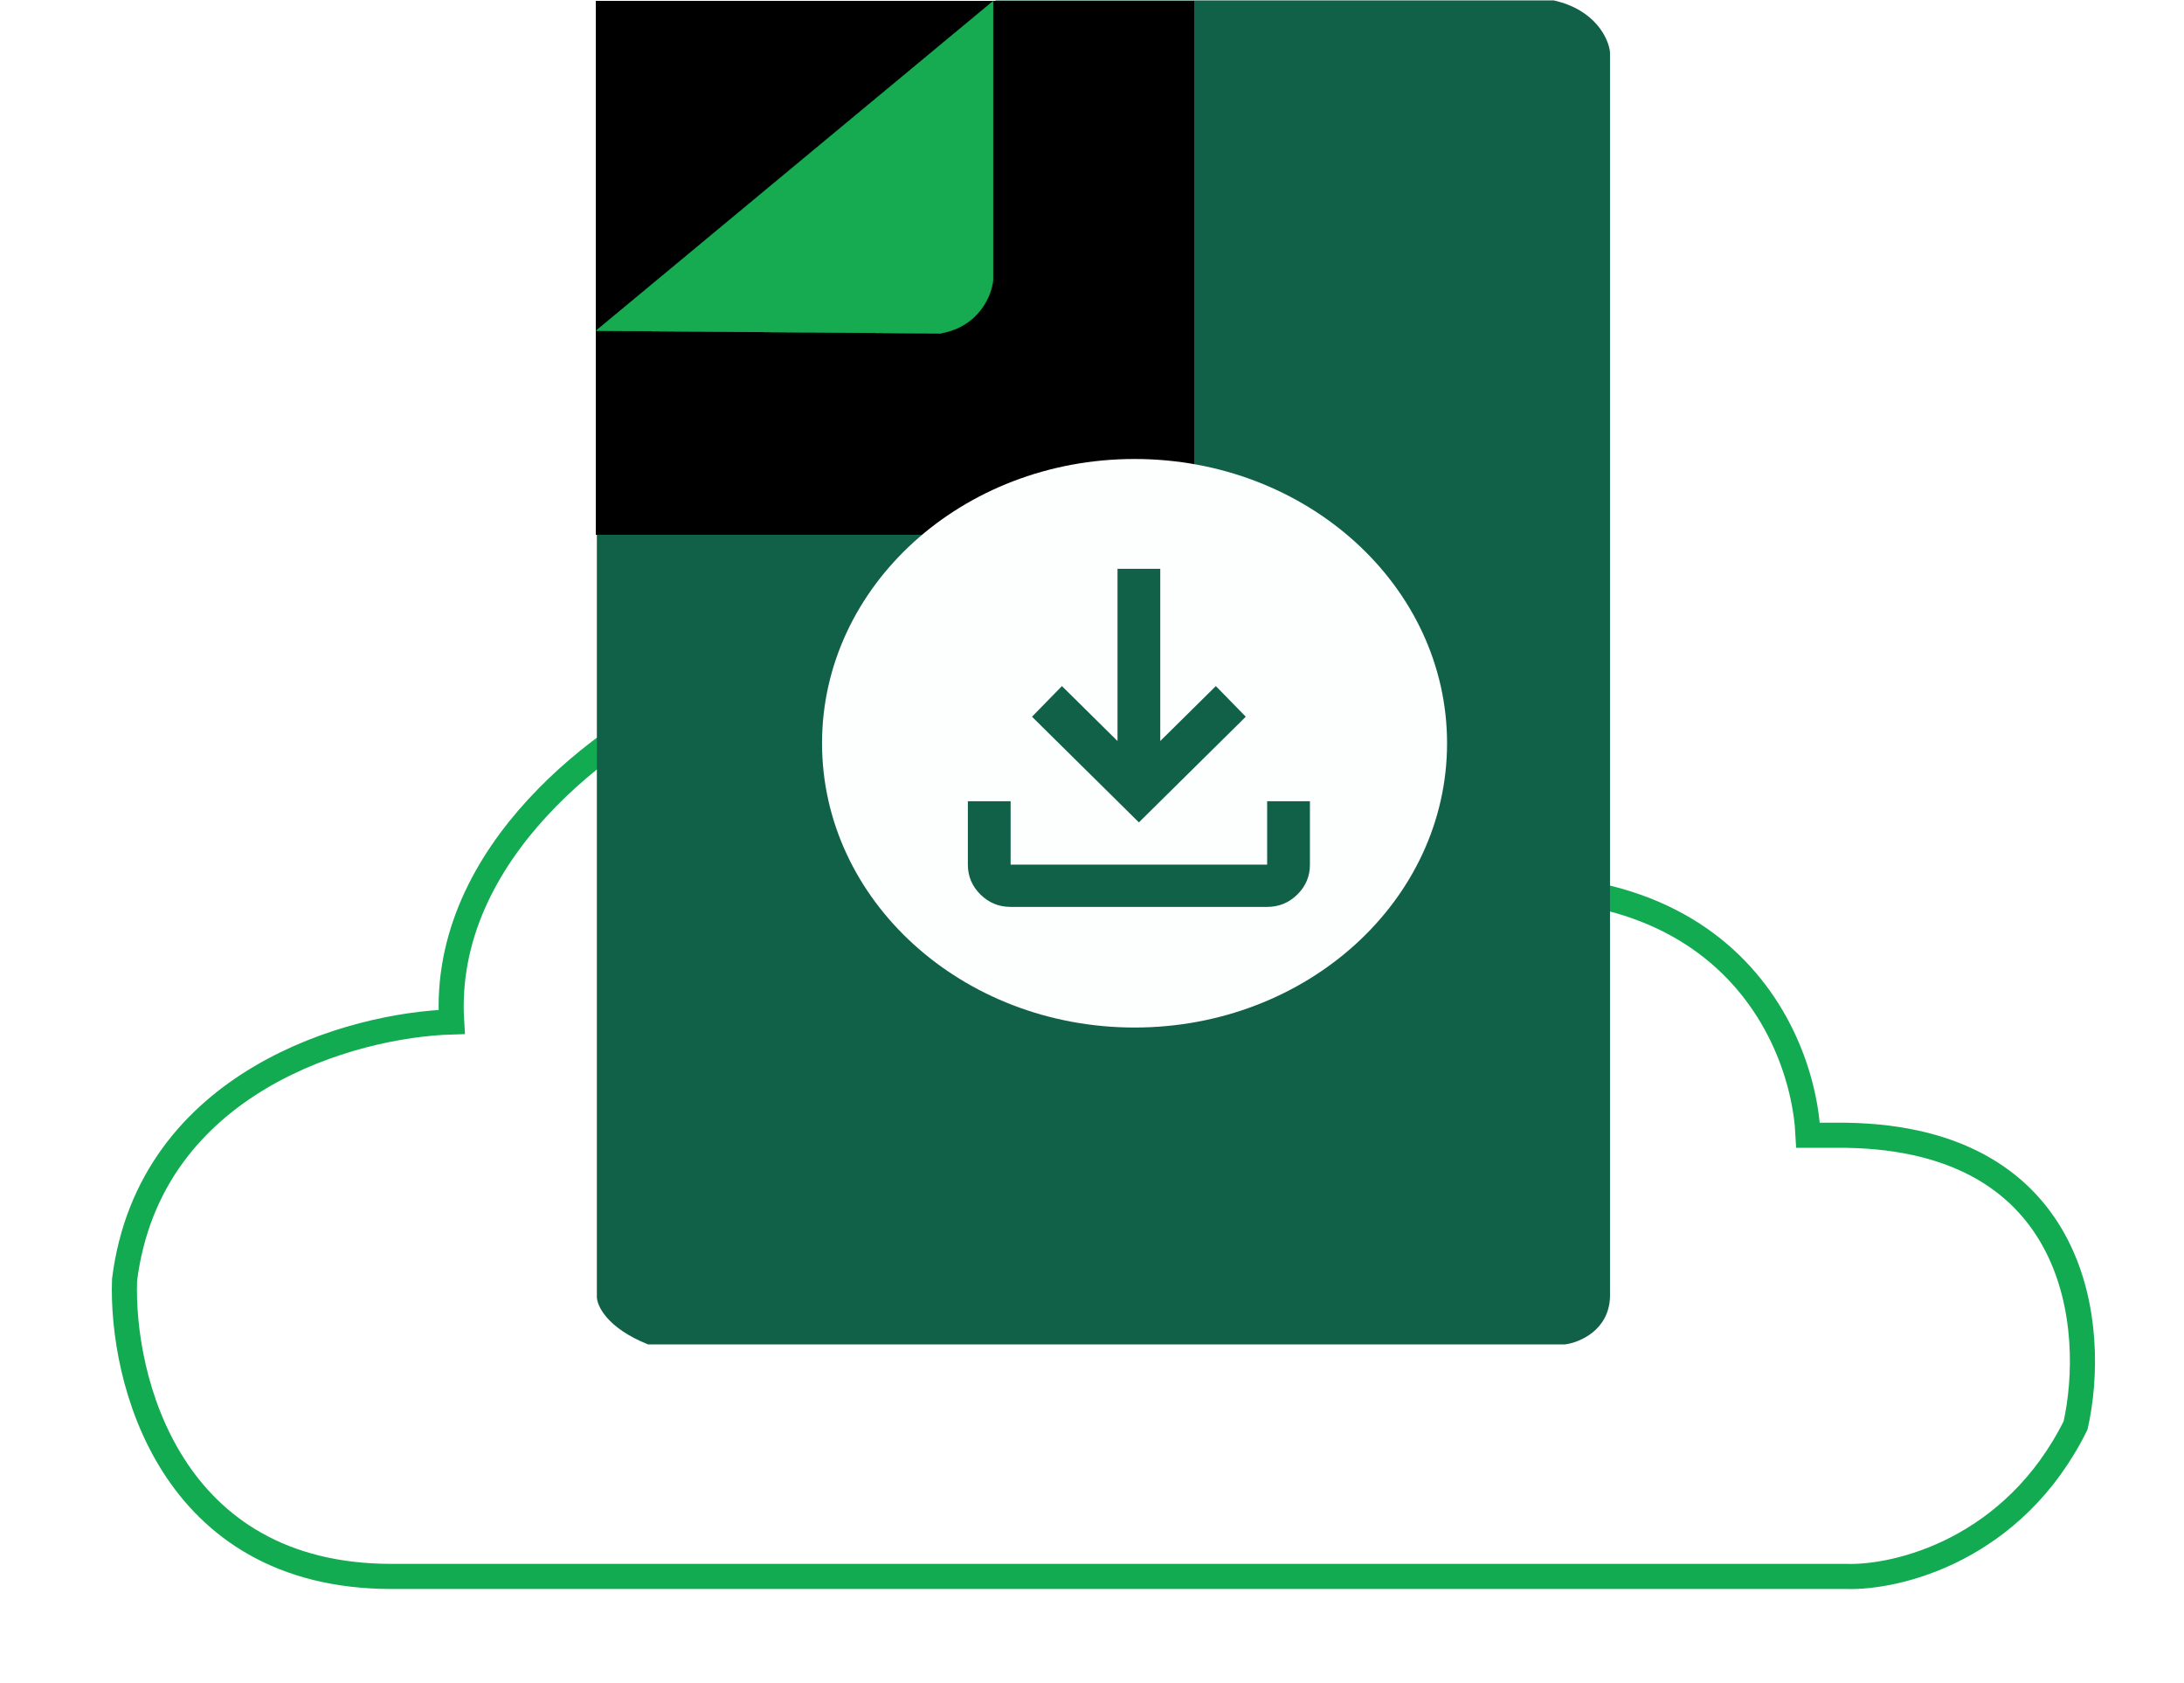
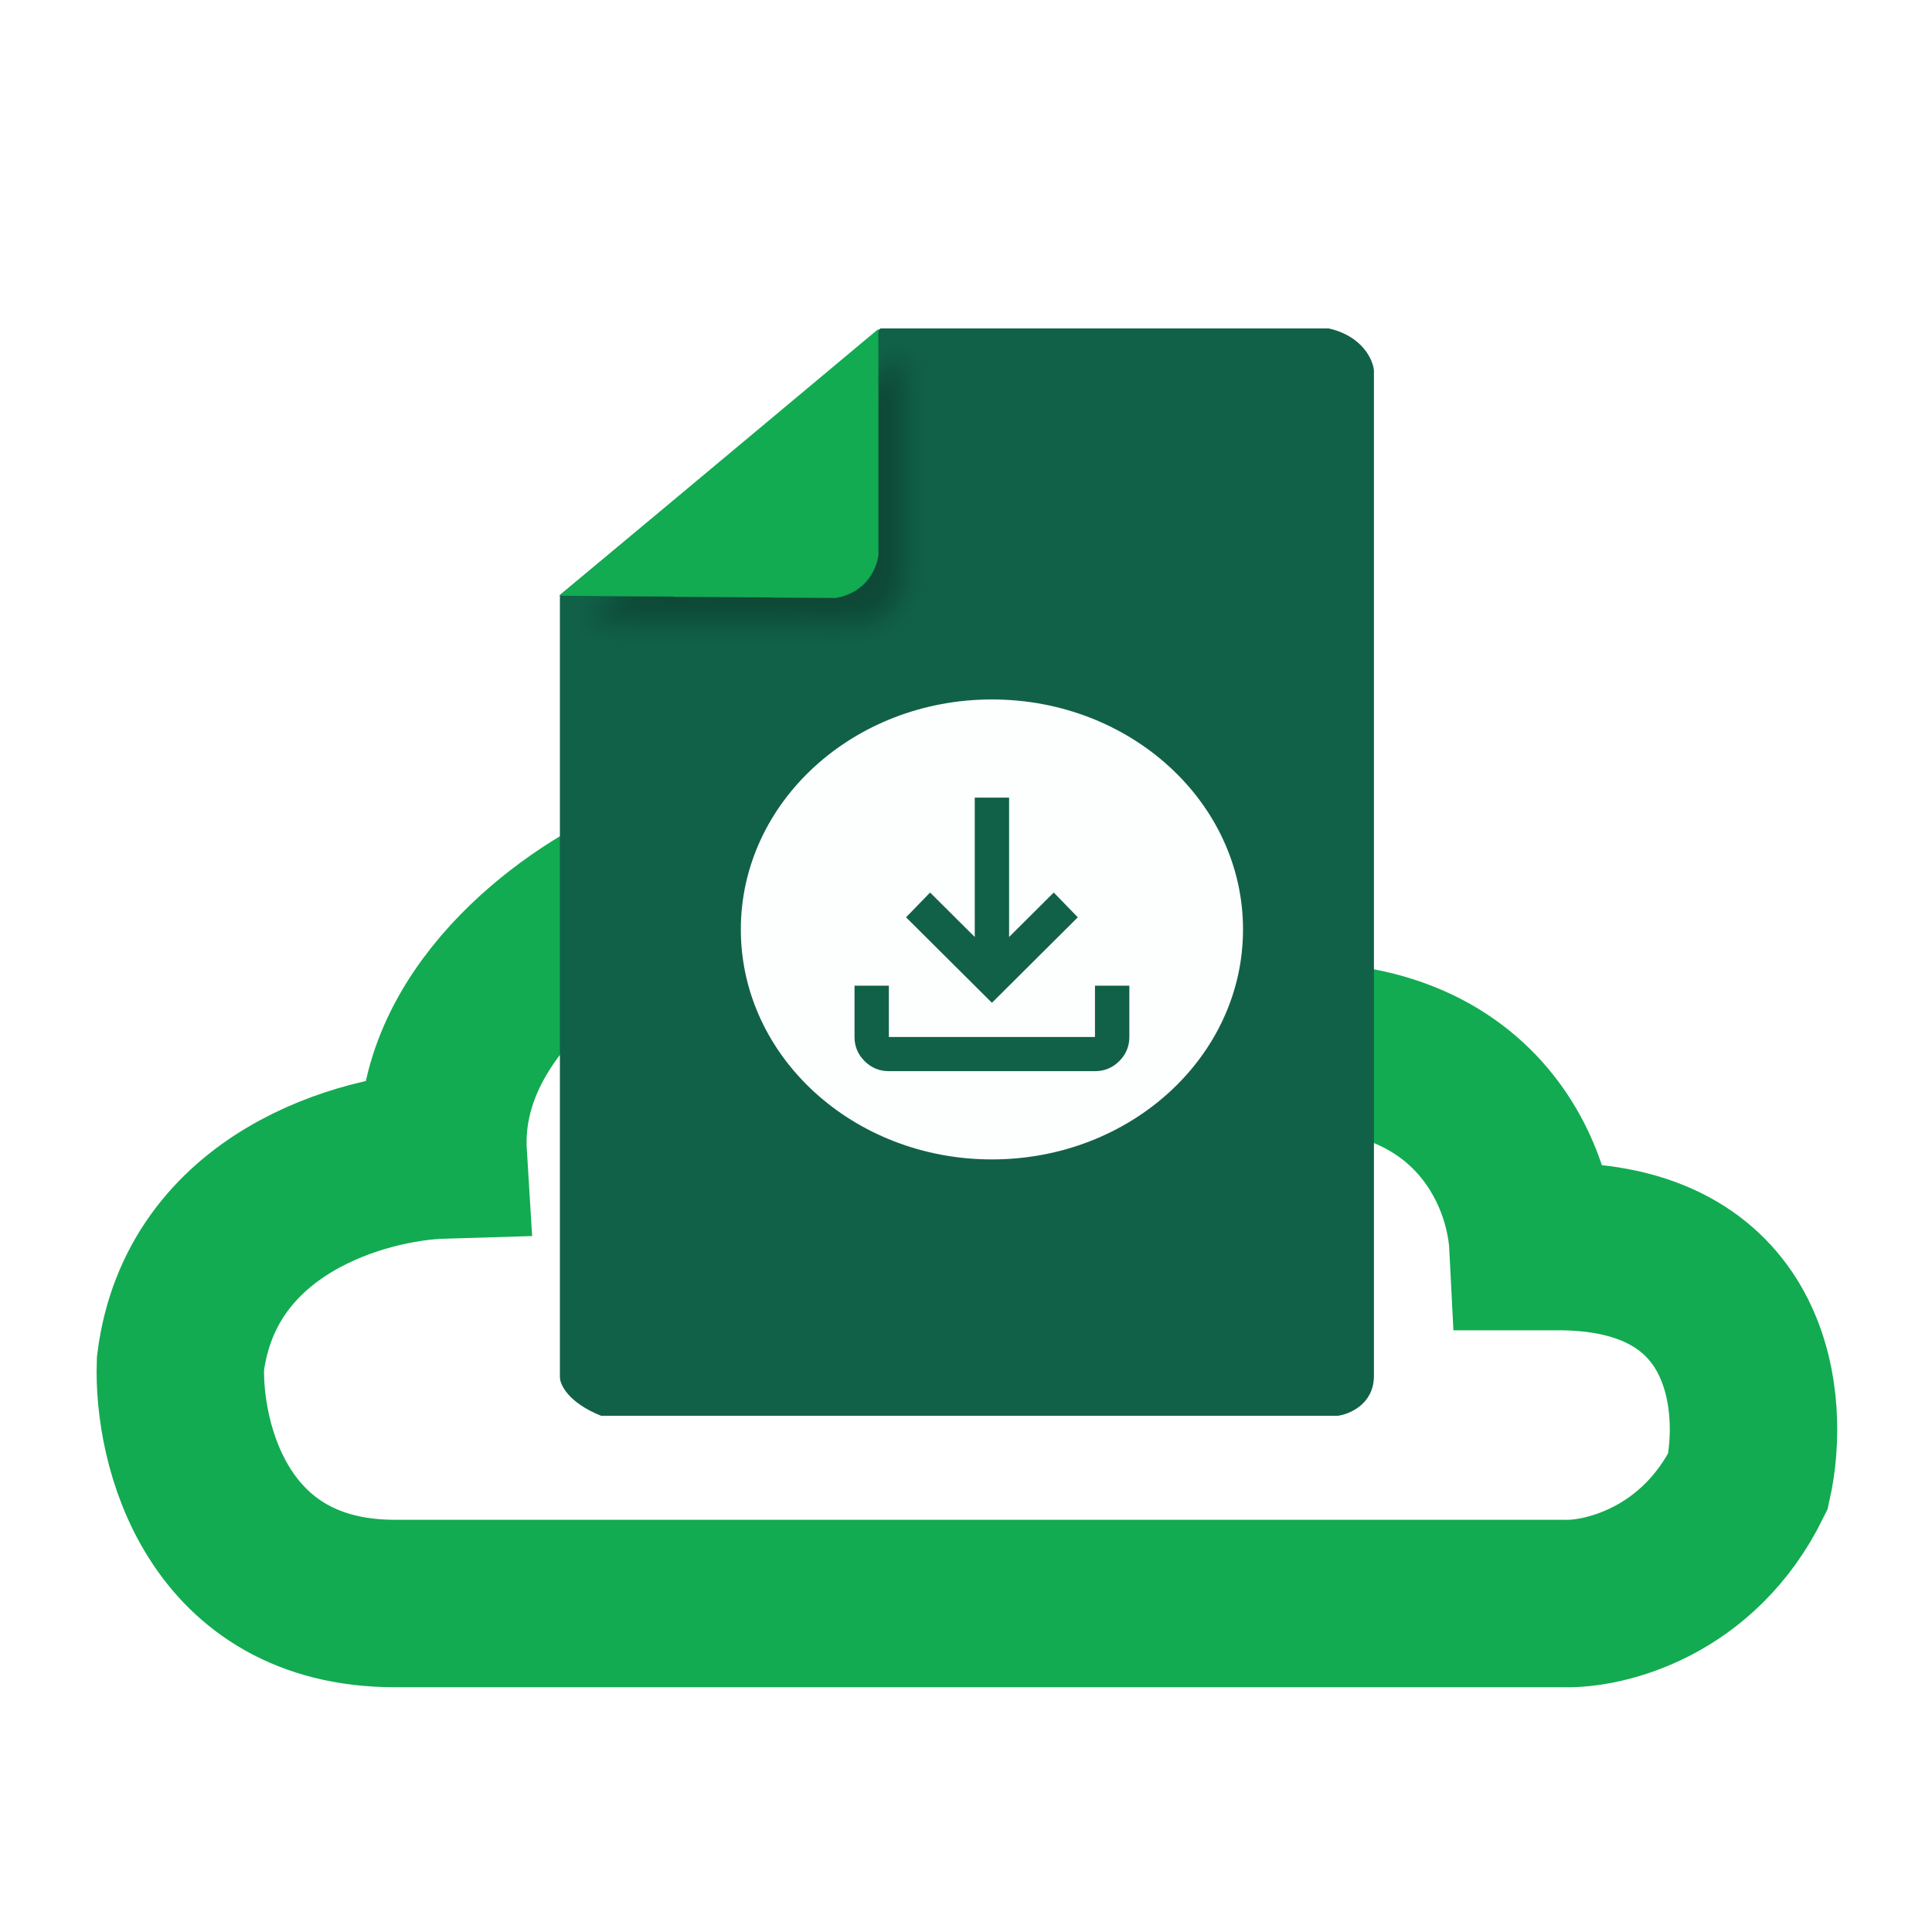
- <svg xmlns="http://www.w3.org/2000/svg" width="87" height="67" viewBox="0 0 87 67" fill="none">
-   <path d="M73.553 62.781H15.597C6.75 62.781 4.821 54.905 4.962 50.967C5.965 43.026 14.066 40.812 17.991 40.698C17.567 33.884 24.303 29.122 27.725 27.594C41.498 20.446 51.298 30.294 54.477 36.112C67.986 32.824 71.804 40.809 72.025 45.212H73.553C82.894 45.365 83.531 52.978 82.681 56.766C80.219 61.731 75.57 62.845 73.553 62.781Z" stroke="#12AB51" strokeWidth="8" />
-   <path d="M39.67 0.016H61.892C63.551 0.385 64.078 1.54 64.135 2.072V51.641C64.095 52.98 62.922 53.465 62.341 53.541H25.818C24.184 52.889 23.776 52.002 23.776 51.641V13.137L39.67 0.016Z" fill="#116148" />
-   <g filter="url(#filter0_d_610_201)">
-     <path d="M39.563 11.124V0.043L23.74 13.173L37.447 13.28C39.027 13.007 39.516 11.729 39.563 11.124Z" fill="#12AB51" />
+ <svg xmlns="http://www.w3.org/2000/svg" width="300" height="300" viewBox="0 0 300 300" fill="none">
+   <path d="M242.839 248.992H61.328C33.623 248.992 27.58 224.147 28.022 211.724C31.164 186.675 56.534 179.693 68.826 179.333C67.499 157.837 88.597 142.818 99.312 137.995C142.448 115.447 173.142 146.513 183.096 164.865C225.403 154.493 237.362 179.68 238.054 193.571H242.839C272.093 194.053 274.088 218.069 271.428 230.016C263.716 245.679 249.155 249.193 242.839 248.992Z" stroke="#12AB51" stroke-width="26" />
+   <path d="M136.723 51H206.32C211.515 52.166 213.166 55.81 213.343 57.486V213.849C213.218 218.073 209.545 219.605 207.725 219.843H93.341C88.223 217.788 86.943 214.991 86.943 213.849V92.39L136.723 51Z" fill="#116148" />
+   <g filter="url(#filter0_d_1473_116)">
+     <path d="M136.388 86.039V51.087L86.834 92.504L129.762 92.841C134.71 91.979 136.241 87.947 136.388 86.039Z" fill="#12AB51" />
  </g>
-   <ellipse cx="45.195" cy="29.6" rx="12.449" ry="11.321" fill="#FDFEFE" />
-   <path d="M40.258 36.117C39.79 36.117 39.389 35.952 39.056 35.623C38.722 35.293 38.555 34.897 38.555 34.434V31.909H40.258V34.434H50.477V31.909H52.181V34.434C52.181 34.897 52.014 35.293 51.681 35.623C51.347 35.952 50.946 36.117 50.477 36.117H40.258ZM45.368 32.751L41.11 28.543L42.302 27.323L44.516 29.511V22.652H46.219V29.511L48.433 27.323L49.626 28.543L45.368 32.751Z" fill="#116148" />
+   <ellipse cx="154.026" cy="144.322" rx="38.99" ry="35.712" fill="#FDFEFE" />
+   <path d="M138.023 166.33C136.556 166.33 135.301 165.811 134.257 164.772C133.212 163.732 132.689 162.481 132.689 161.021V153.058H138.023V161.021H170.028V153.058H175.363V161.021C175.363 162.481 174.841 163.732 173.797 164.772C172.752 165.811 171.495 166.33 170.028 166.33H138.023ZM154.026 155.712L140.69 142.439L144.424 138.59L151.359 145.492V123.857H156.693V145.492L163.627 138.59L167.361 142.439L154.026 155.712Z" fill="#116148" />
  <defs>
-     <filter id="filter0_d_610_201" x="23.74" y="0.043" width="23.823" height="21.236" filterUnits="userSpaceOnUse" colorInterpolationFilters="sRGB">
-       <feFlood floodOpacity="0" result="BackgroundImageFix" />
+     <filter id="filter0_d_1473_116" x="86.834" y="51.087" width="57.554" height="49.754" filterUnits="userSpaceOnUse" color-interpolation-filters="sRGB">
+       <feFlood flood-opacity="0" result="BackgroundImageFix" />
      <feColorMatrix in="SourceAlpha" type="matrix" values="0 0 0 0 0 0 0 0 0 0 0 0 0 0 0 0 0 0 127 0" result="hardAlpha" />
      <feOffset dx="4" dy="4" />
      <feGaussianBlur stdDeviation="2" />
      <feComposite in2="hardAlpha" operator="out" />
      <feColorMatrix type="matrix" values="0 0 0 0 0 0 0 0 0 0 0 0 0 0 0 0 0 0 0.25 0" />
-       <feBlend mode="normal" in2="BackgroundImageFix" result="effect1_dropShadow_610_201" />
-       <feBlend mode="normal" in="SourceGraphic" in2="effect1_dropShadow_610_201" result="shape" />
+       <feBlend mode="normal" in2="BackgroundImageFix" result="effect1_dropShadow_1473_116" />
+       <feBlend mode="normal" in="SourceGraphic" in2="effect1_dropShadow_1473_116" result="shape" />
    </filter>
  </defs>
</svg>
